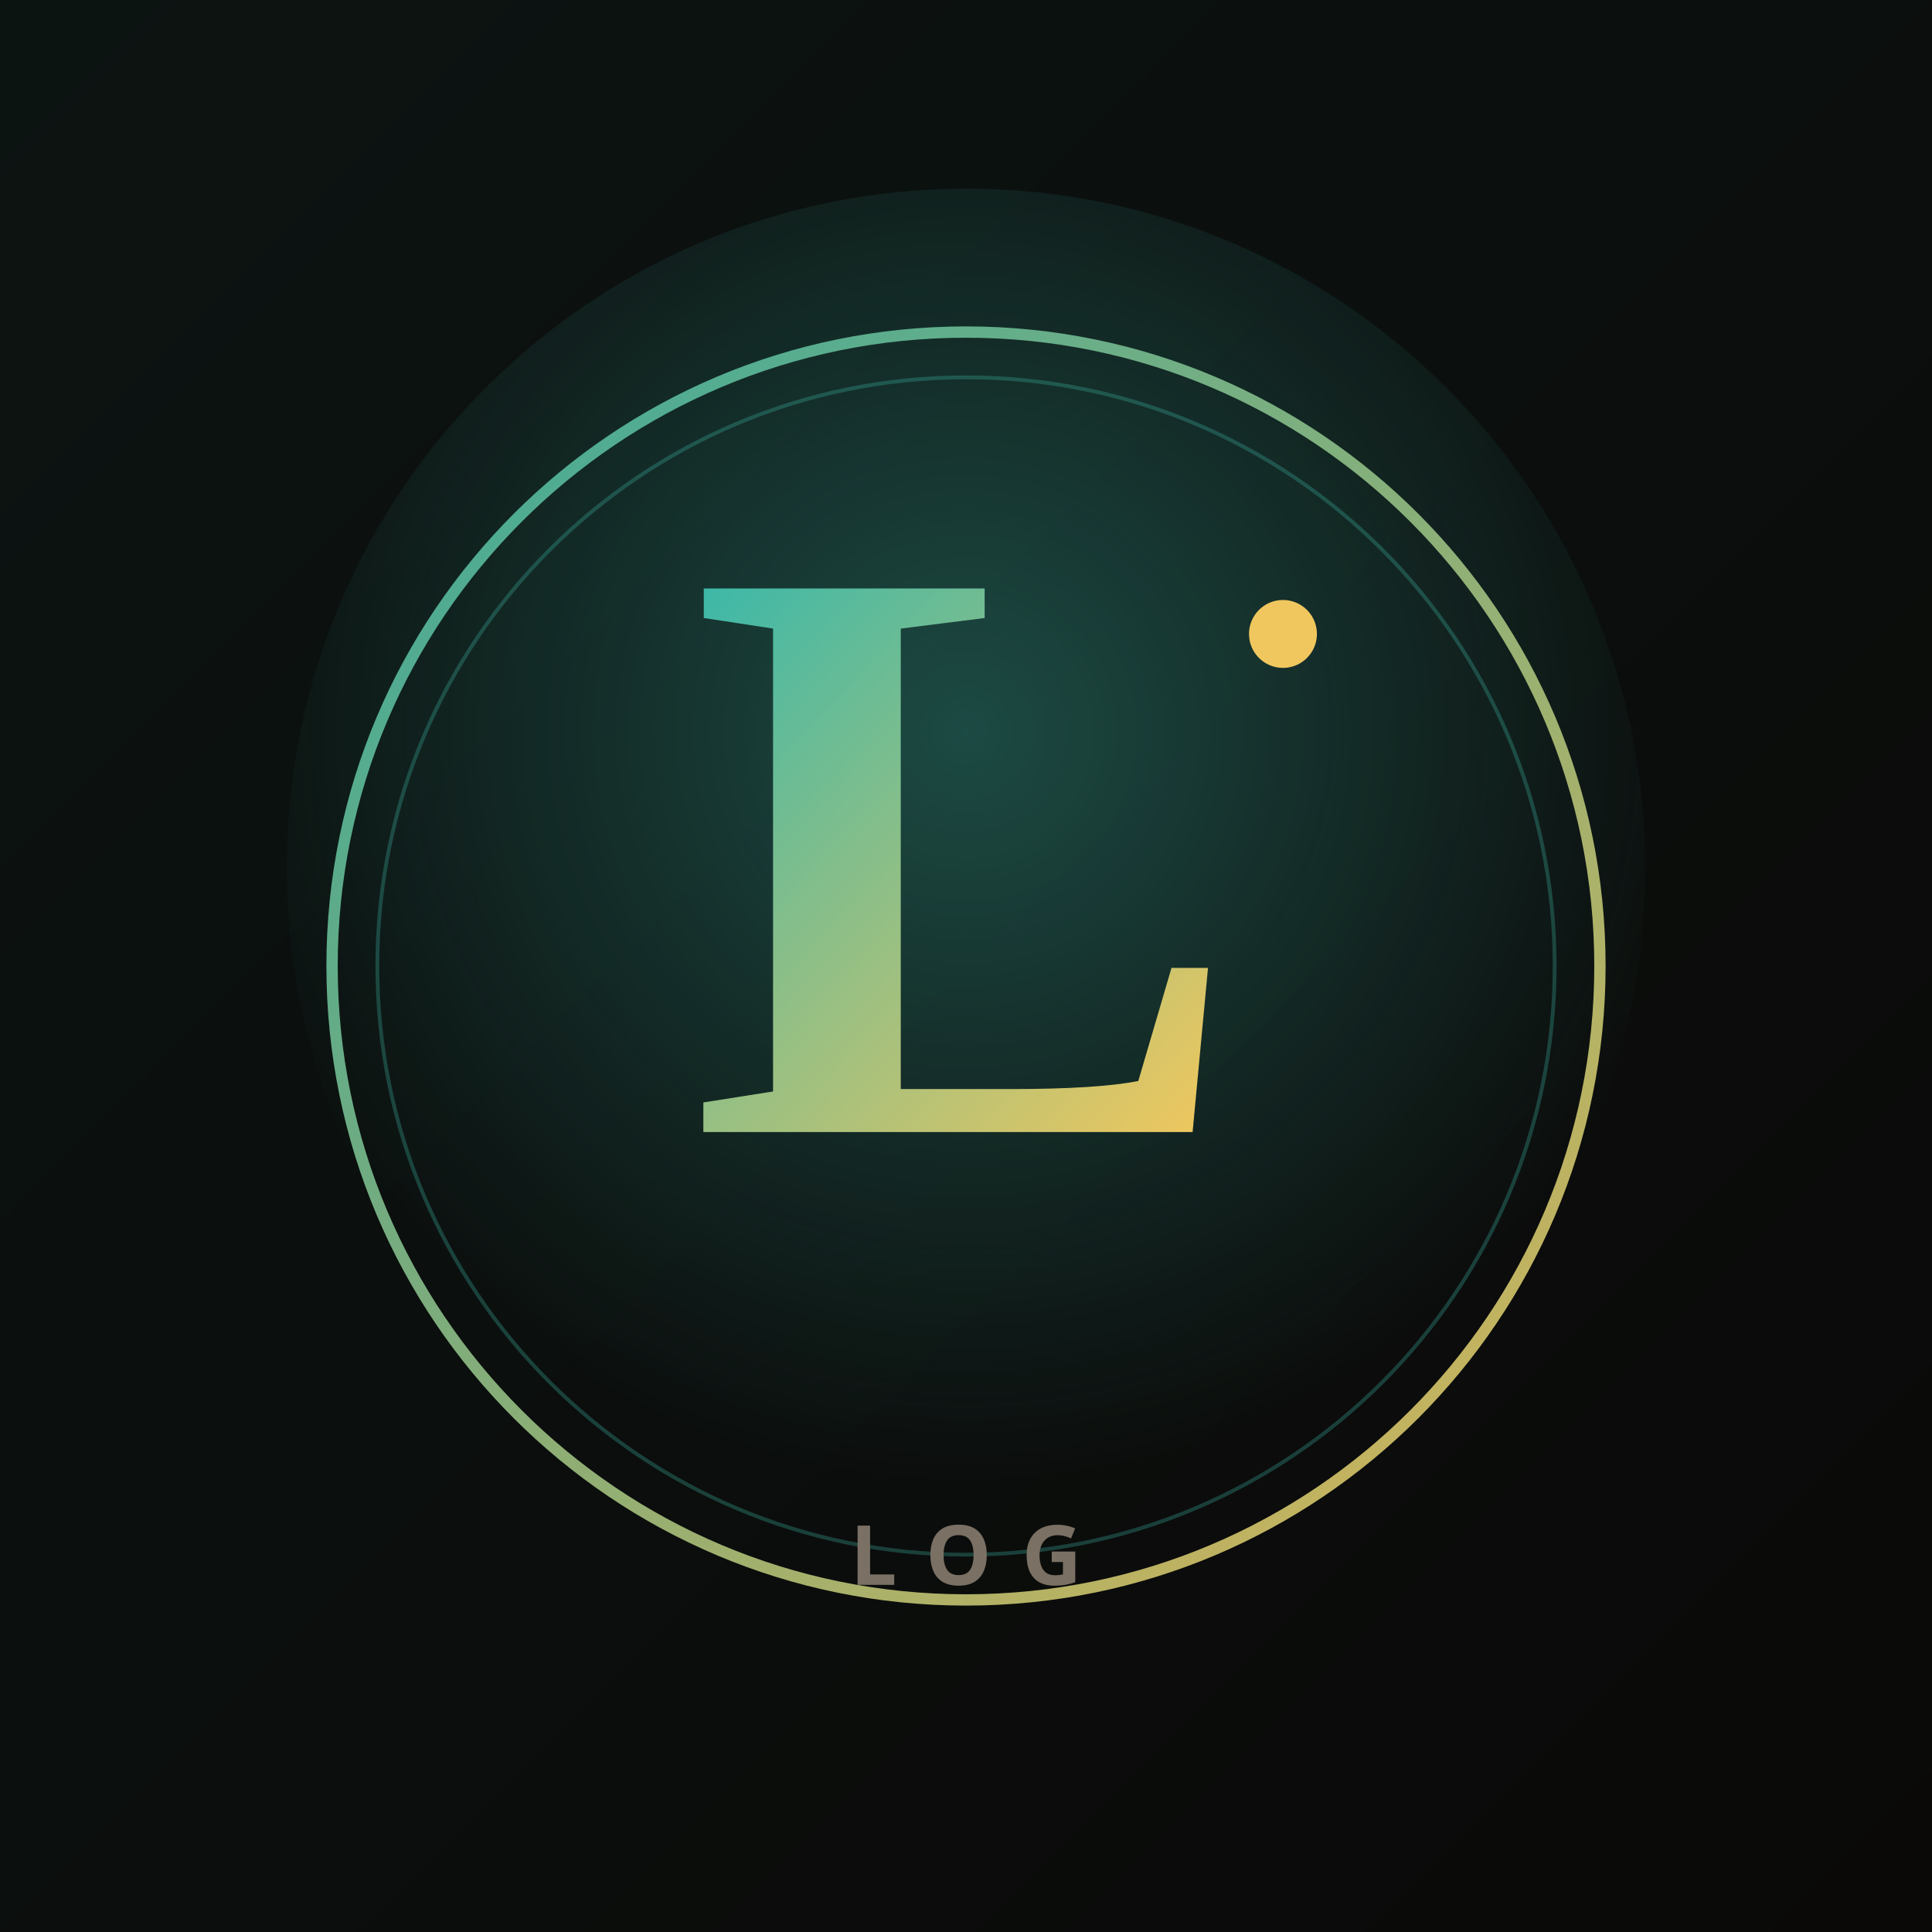
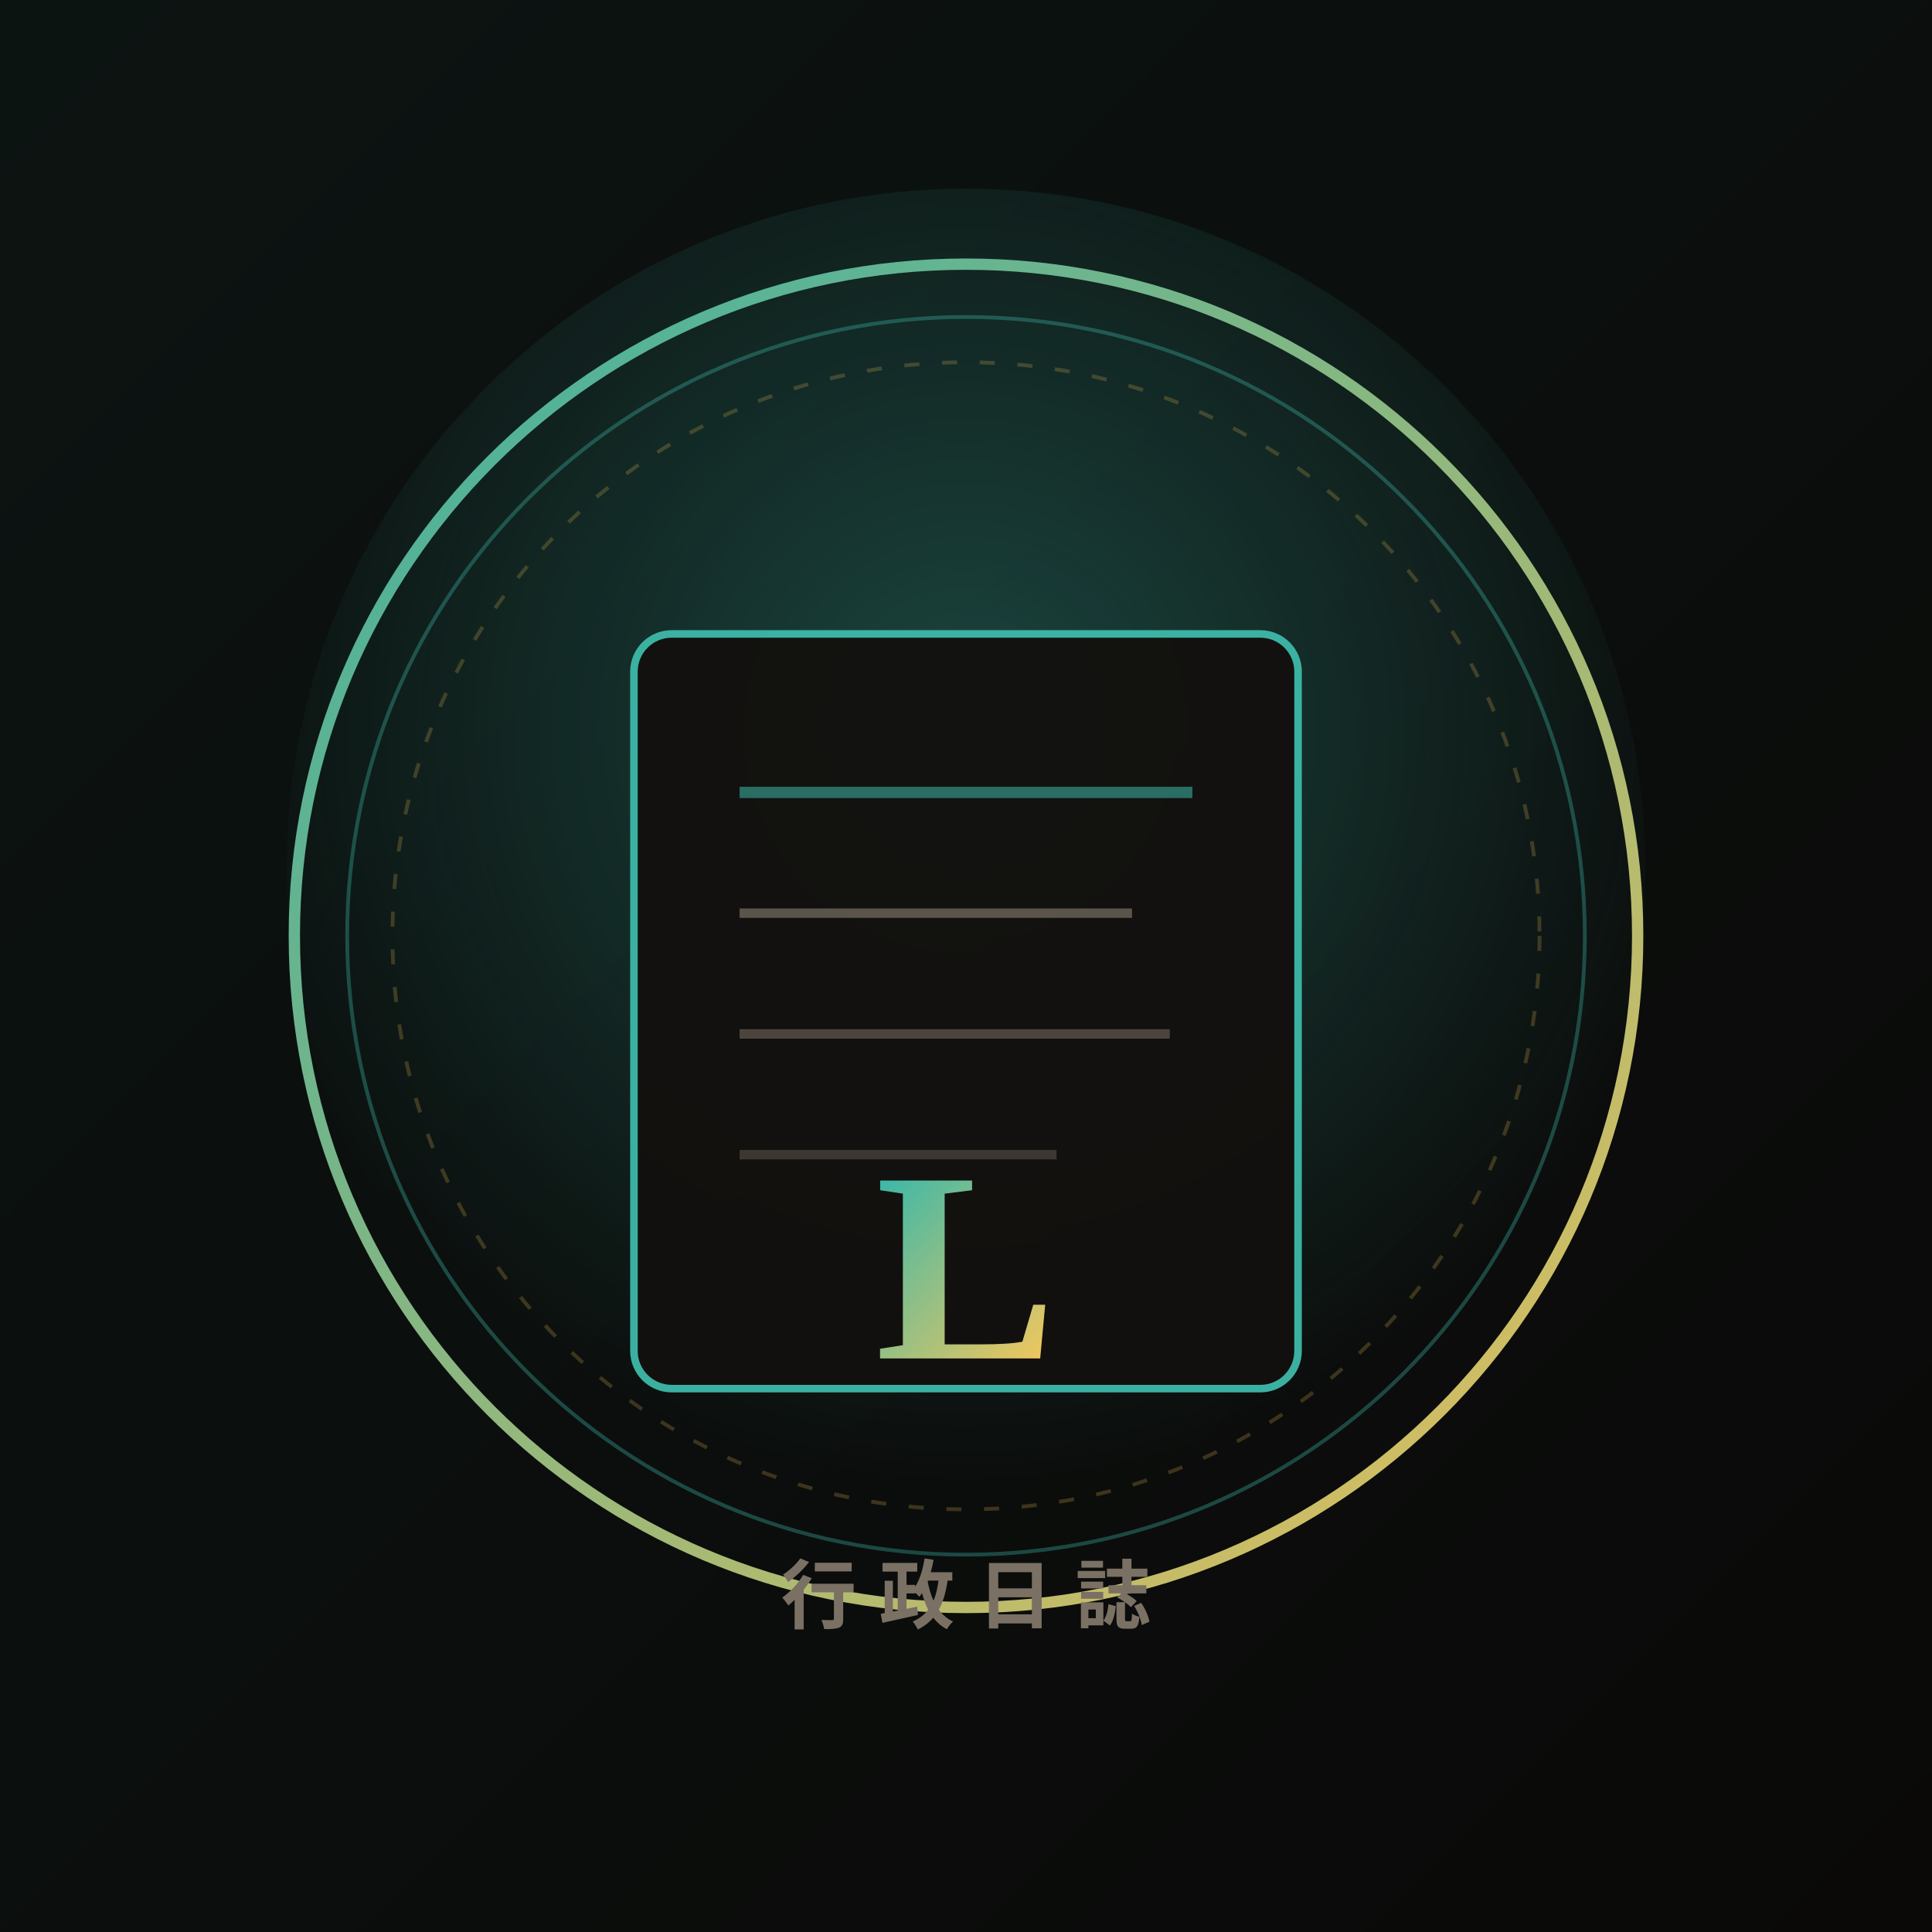
<svg xmlns="http://www.w3.org/2000/svg" viewBox="0 0 512 512" width="512" height="512">
  <defs>
    <linearGradient id="bg" x1="0%" y1="0%" x2="100%" y2="100%">
      <stop offset="0%" stop-color="#0c1412" />
      <stop offset="100%" stop-color="#0a0908" />
    </linearGradient>
    <linearGradient id="g" x1="0%" y1="0%" x2="100%" y2="100%">
      <stop offset="0%" stop-color="#3db8a8" />
      <stop offset="100%" stop-color="#f0c75e" />
    </linearGradient>
    <radialGradient id="glow" cx="50%" cy="40%" r="55%">
-       <stop offset="0%" stop-color="#3db8a8" stop-opacity="0.35" />
+       <stop offset="0%" stop-color="#3db8a8" stop-opacity="0.32" />
      <stop offset="100%" stop-color="#3db8a8" stop-opacity="0" />
    </radialGradient>
  </defs>
  <rect width="512" height="512" fill="url(#bg)" />
  <circle cx="256" cy="230" r="180" fill="url(#glow)" />
-   <circle cx="256" cy="256" r="168" fill="none" stroke="url(#g)" stroke-width="3" opacity="0.9" />
-   <circle cx="256" cy="256" r="156" fill="none" stroke="#3db8a8" stroke-width="1" opacity="0.3" />
-   <text x="256" y="300" text-anchor="middle" font-family="Georgia, 'Times New Roman', serif" font-size="220" font-weight="700" fill="url(#g)">L</text>
-   <circle cx="340" cy="168" r="9" fill="#f0c75e" />
-   <text x="256" y="420" text-anchor="middle" font-family="system-ui,sans-serif" font-size="22" font-weight="600" fill="#7a7064" letter-spacing="8">LOG</text>
+   <circle cx="256" cy="248" r="178" fill="none" stroke="url(#g)" stroke-width="3" opacity="0.95" />
+   <circle cx="256" cy="248" r="164" fill="none" stroke="#3db8a8" stroke-width="1" opacity="0.35" />
+   <circle cx="256" cy="248" r="152" fill="none" stroke="#d4a84b" stroke-width="1" opacity="0.25" stroke-dasharray="4 6" />
+   <rect x="168" y="168" width="176" height="200" rx="10" fill="#12100e" stroke="#3db8a8" stroke-width="2" opacity="0.95" />
+   <line x1="196" y1="210" x2="316" y2="210" stroke="#3db8a8" stroke-width="3" opacity="0.55" />
+   <line x1="196" y1="242" x2="300" y2="242" stroke="#7a7064" stroke-width="2.5" opacity="0.7" />
+   <line x1="196" y1="274" x2="310" y2="274" stroke="#7a7064" stroke-width="2.5" opacity="0.55" />
+   <line x1="196" y1="306" x2="280" y2="306" stroke="#7a7064" stroke-width="2.5" opacity="0.4" />
+   <text x="256" y="360" text-anchor="middle" font-family="Georgia, 'Times New Roman', serif" font-size="72" font-weight="700" fill="url(#g)">L</text>
+   <text x="256" y="430" text-anchor="middle" font-family="system-ui,sans-serif" font-size="20" font-weight="600" fill="#7a7064" letter-spacing="6">行政日誌</text>
</svg>
